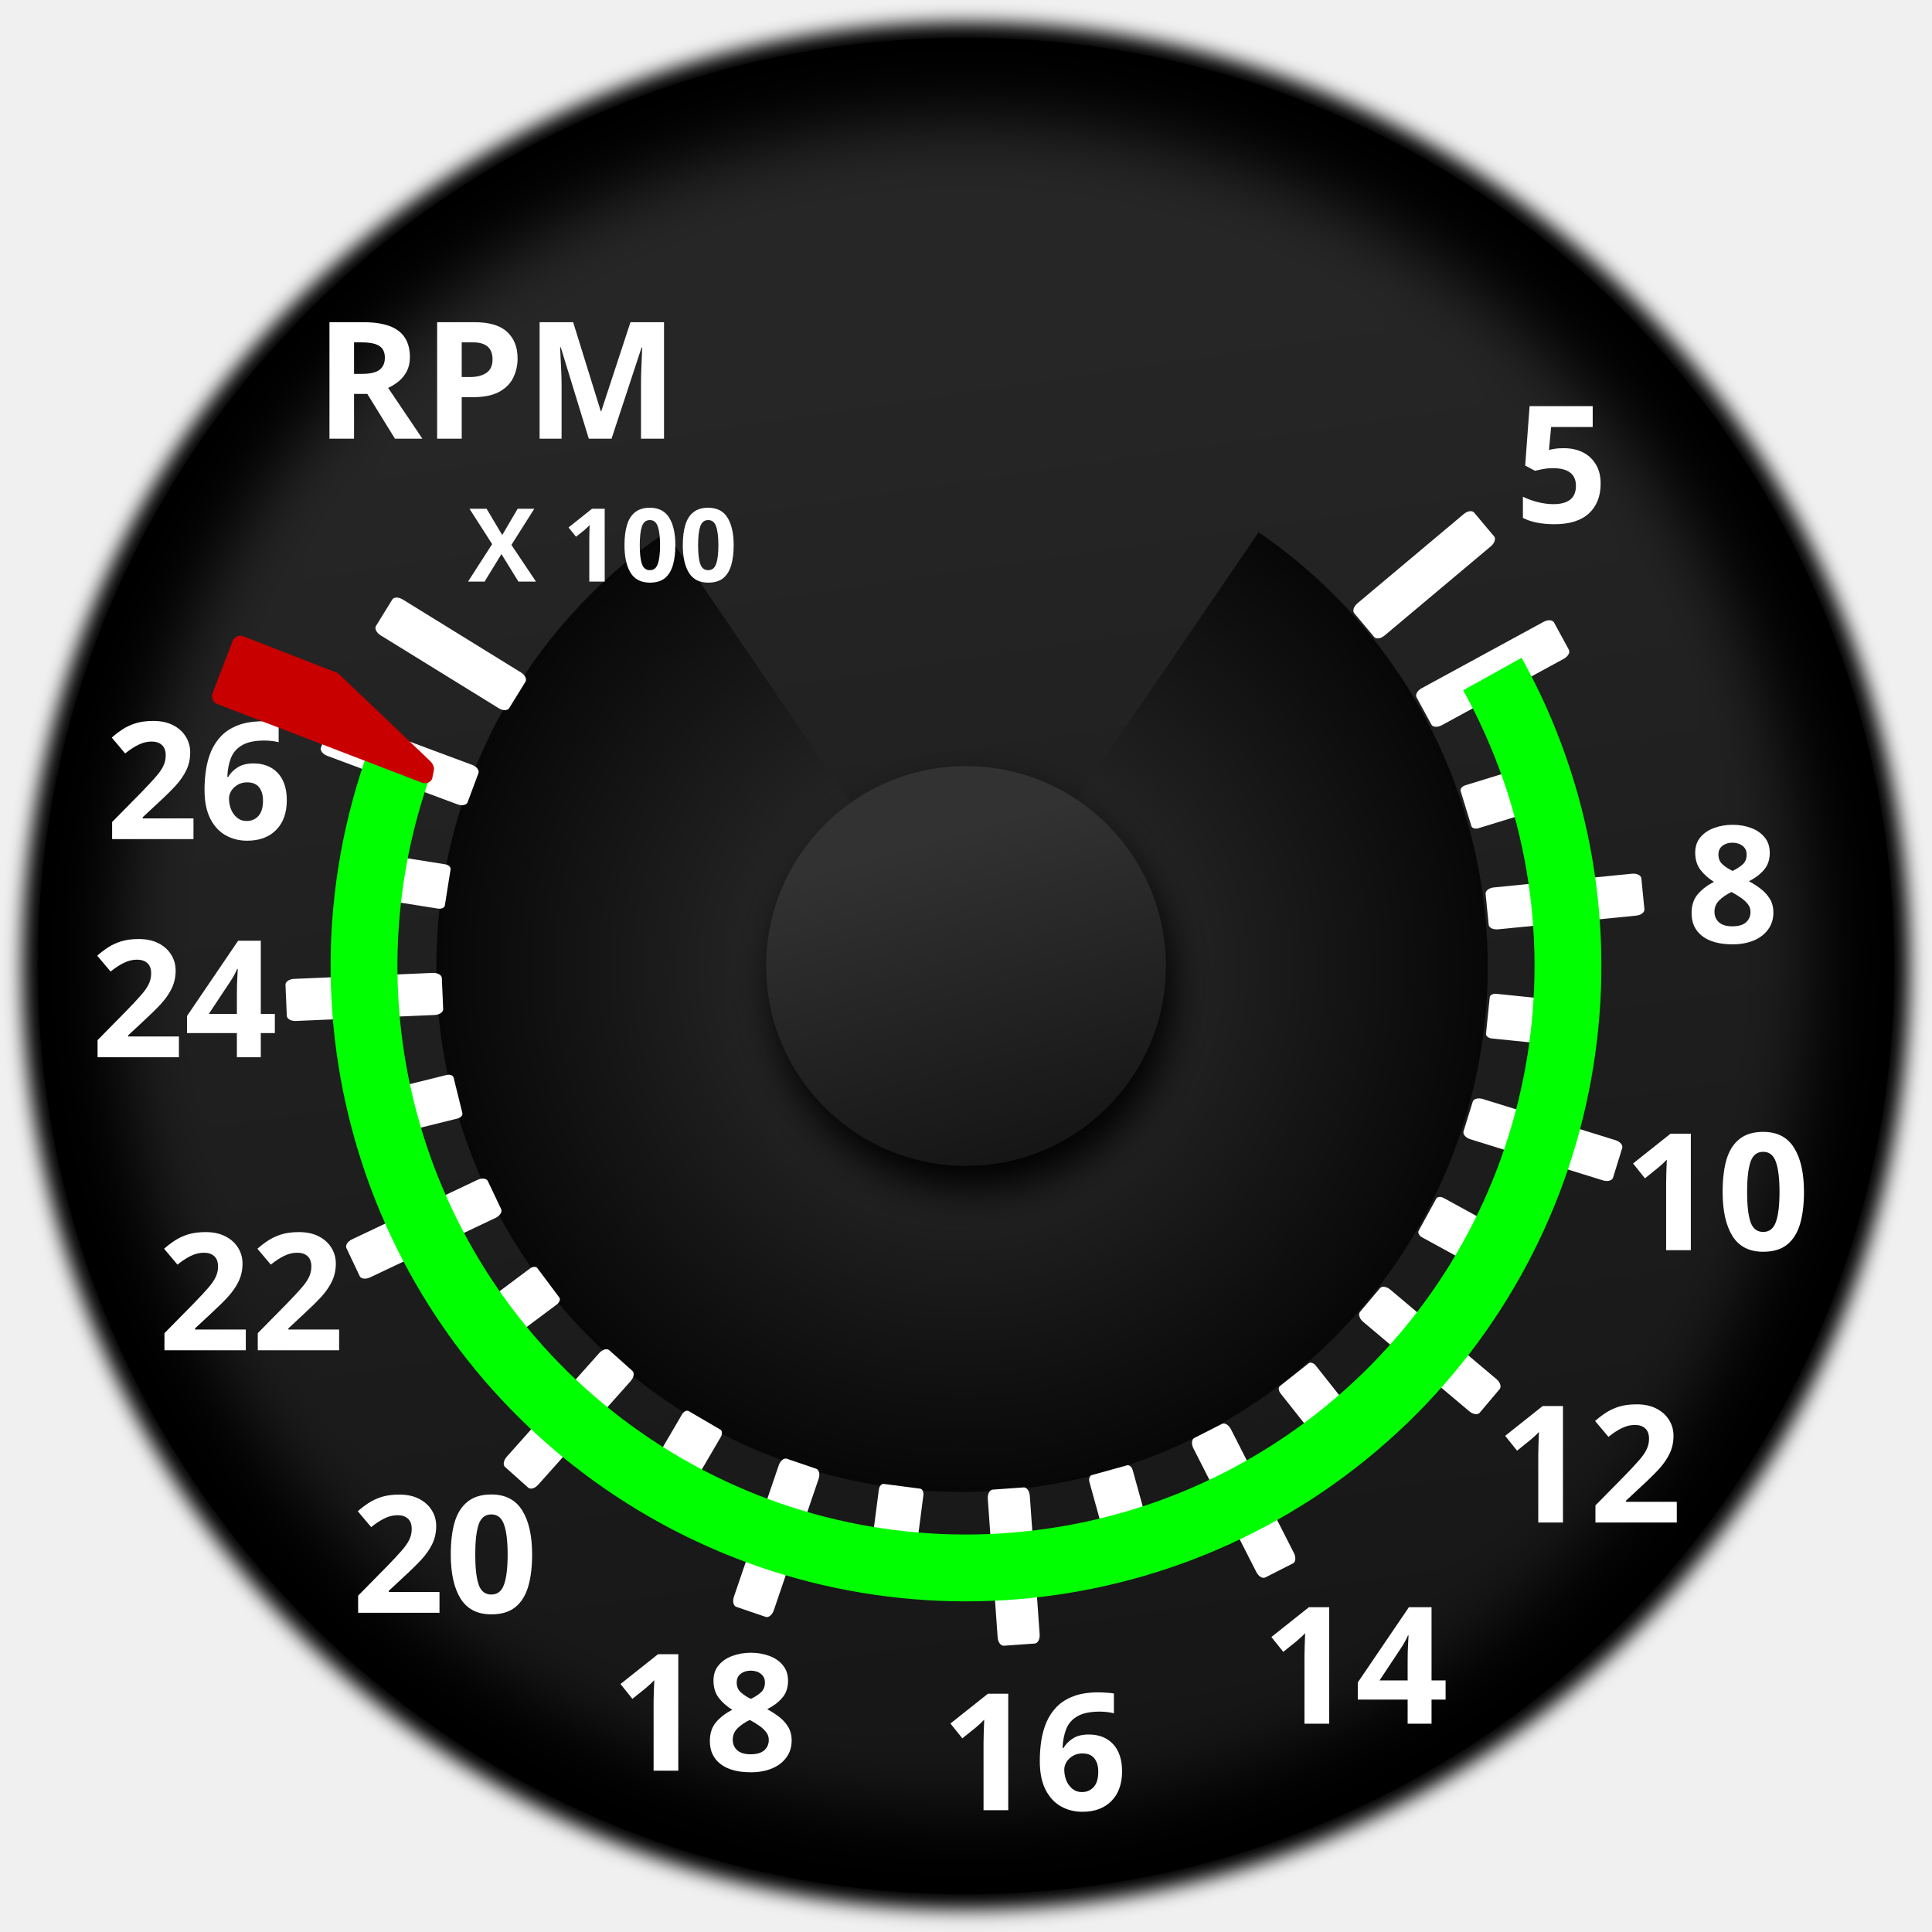
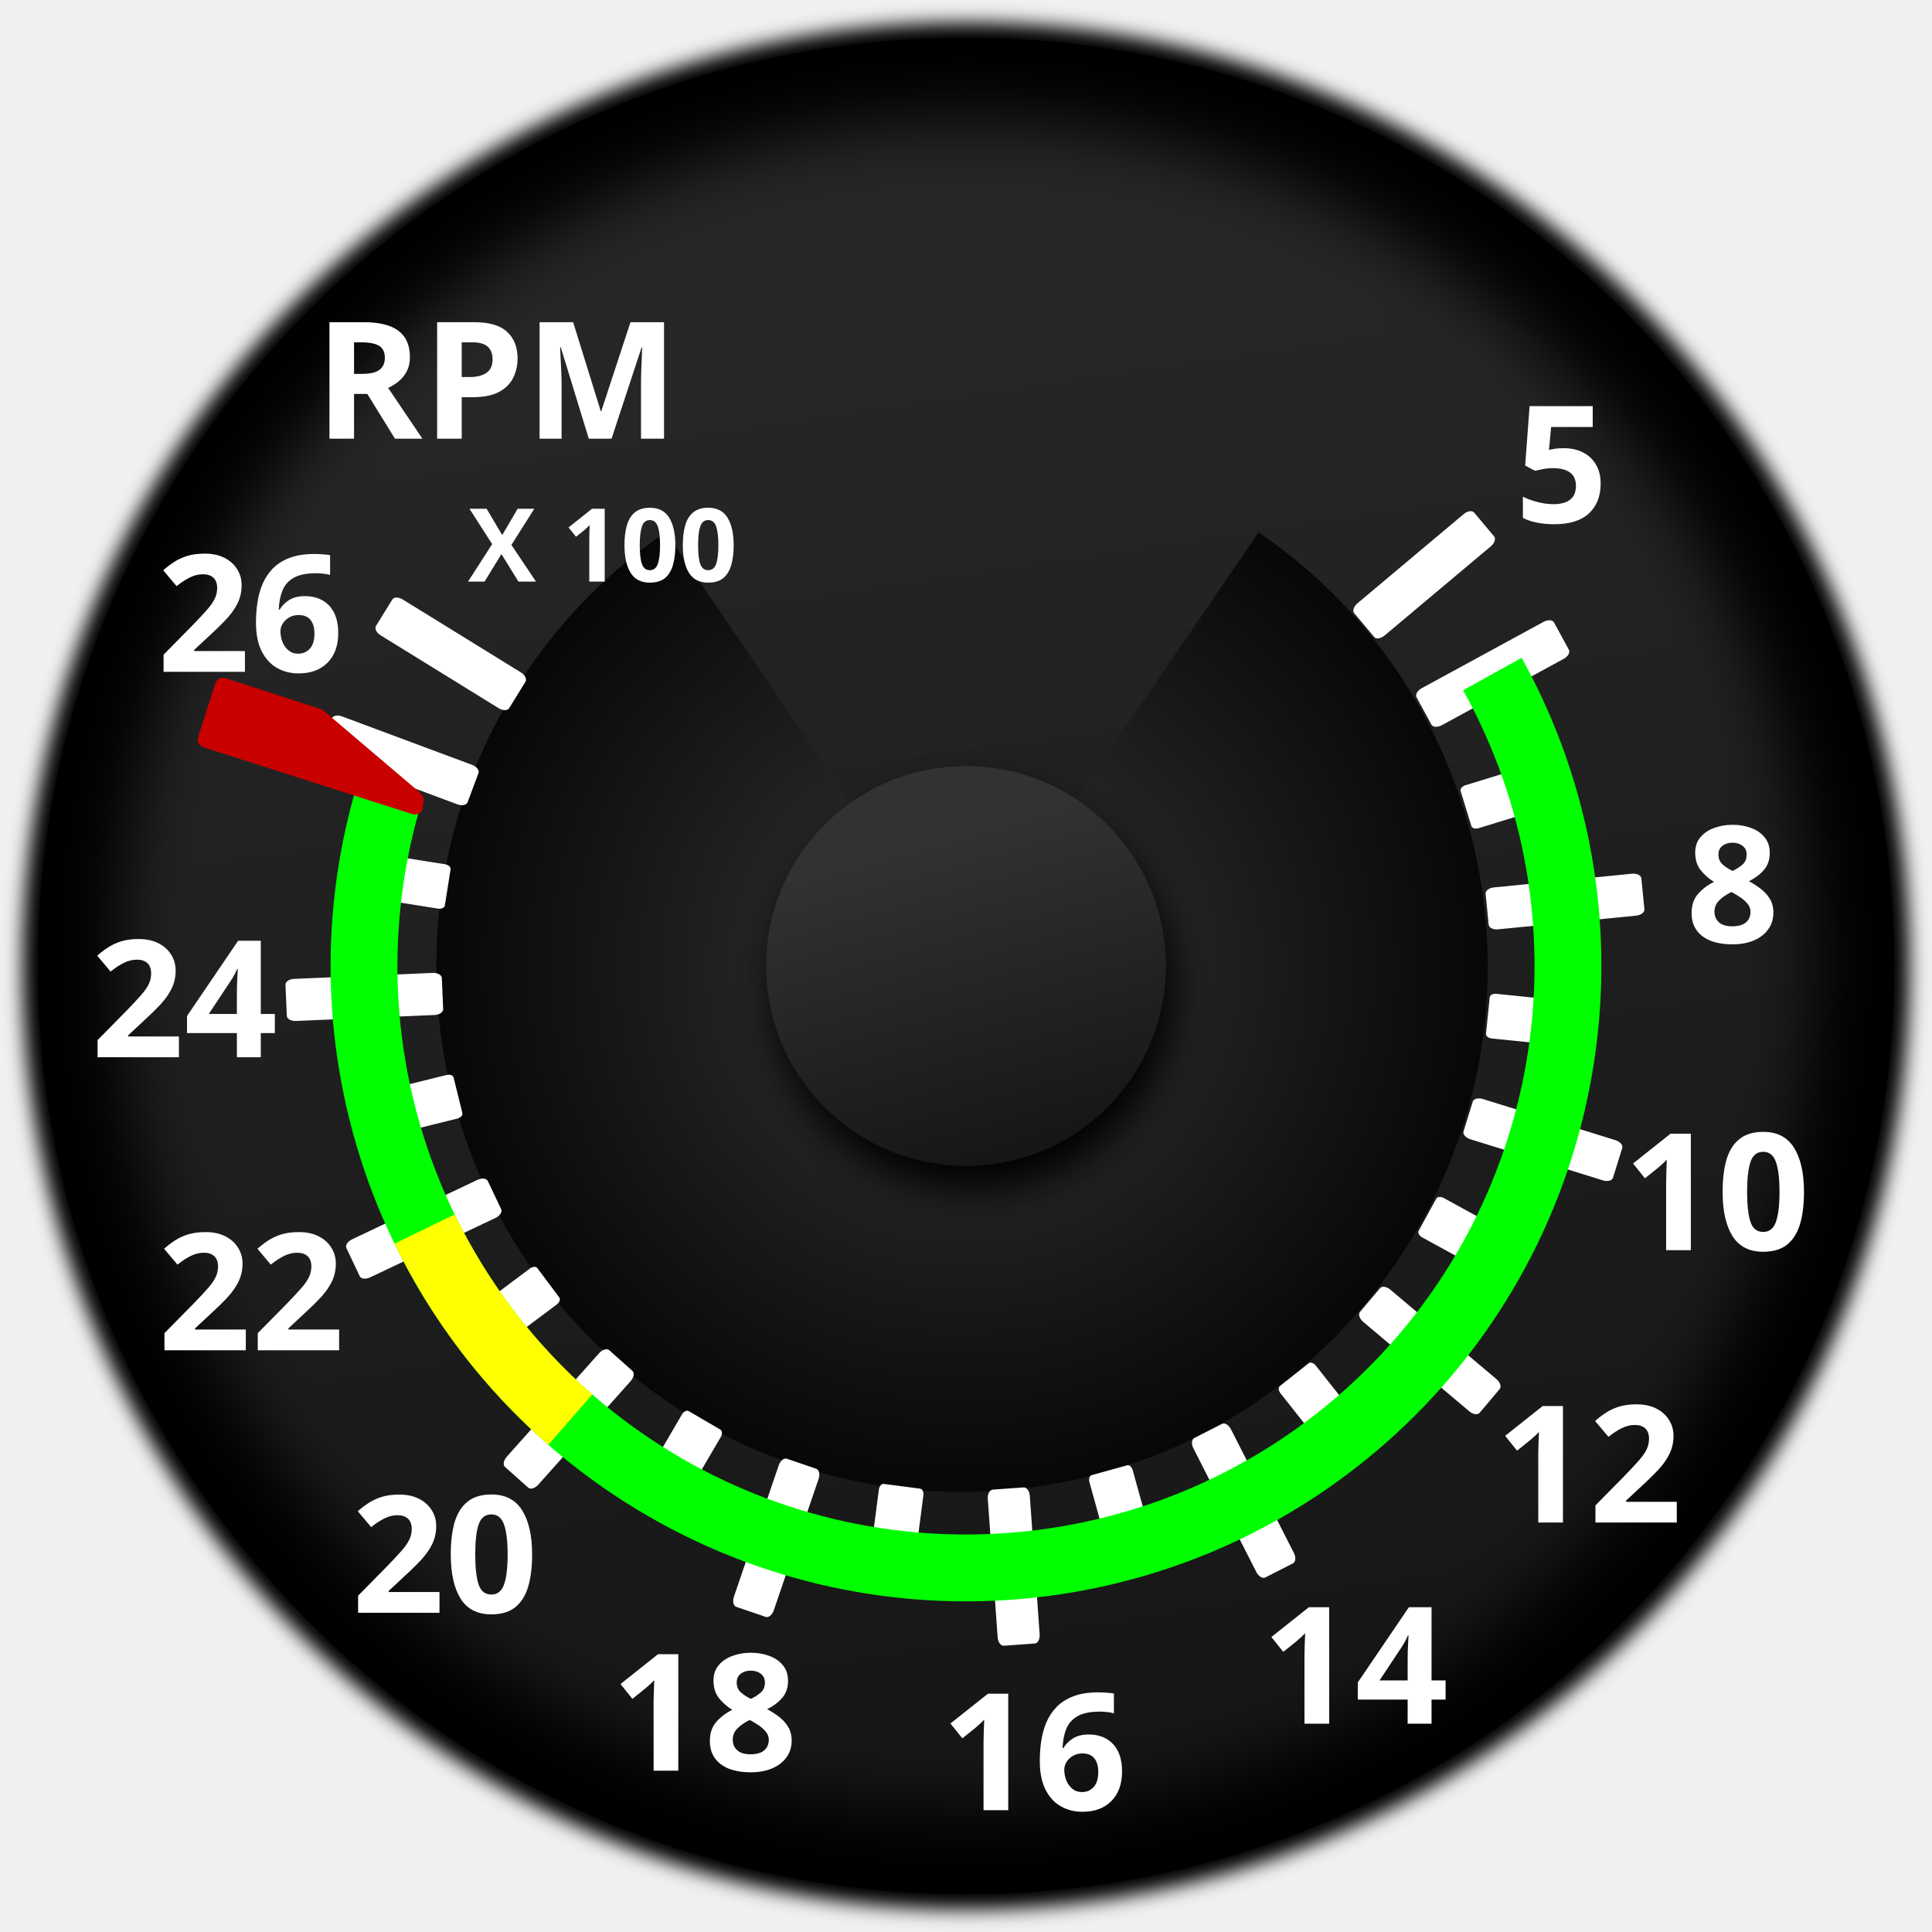
<svg xmlns="http://www.w3.org/2000/svg" xmlns:xlink="http://www.w3.org/1999/xlink" width="256" height="256" id="svg2" version="1.1">
  <defs id="defs4">
    <linearGradient id="linearGradient4372">
      <stop id="stop4374" offset="0" style="stop-color:#363636;stop-opacity:1" />
      <stop id="stop4376" offset="1" style="stop-color:#070707;stop-opacity:1" />
    </linearGradient>
    <linearGradient id="linearGradient4362">
      <stop id="stop4364" offset="0" style="stop-color:#262626;stop-opacity:1" />
      <stop id="stop4366" offset="1" style="stop-color:#151515;stop-opacity:1" />
    </linearGradient>
    <linearGradient id="linearGradient4356">
      <stop style="stop-color:#323232;stop-opacity:1" offset="0" id="stop4358" />
      <stop style="stop-color:#131313;stop-opacity:1" offset="1" id="stop4360" />
    </linearGradient>
    <filter id="filter4574" width="1.5" height="1.5" x="-0.25" y="-0.25" color-interpolation-filters="sRGB">
      <feGaussianBlur id="feGaussianBlur4576" in="SourceAlpha" stdDeviation="22" result="blur" />
      <feColorMatrix id="feColorMatrix4578" result="bluralpha" type="matrix" values="1 0 0 0 0 0 1 0 0 0 0 0 1 0 0 0 0 0 1 0 " />
      <feOffset id="feOffset4580" in="bluralpha" dx="6" dy="10" result="offsetBlur" />
      <feMerge id="feMerge4582">
        <feMergeNode id="feMergeNode4584" in="offsetBlur" />
        <feMergeNode id="feMergeNode4586" in="SourceGraphic" />
      </feMerge>
    </filter>
    <radialGradient xlink:href="#linearGradient4372" id="radialGradient4645" gradientUnits="userSpaceOnUse" gradientTransform="matrix(1,0,0,0.9999308,0,-0.01876641)" cx="275.927" cy="-271.357" fx="275.927" fy="-271.357" r="90.052" />
    <filter id="filter4662" x="-0.12" width="1.24" y="-0.12" height="1.24" color-interpolation-filters="sRGB">
      <feGaussianBlur stdDeviation="9.004" id="feGaussianBlur4664" />
    </filter>
    <linearGradient xlink:href="#linearGradient4362" id="linearGradient4742" gradientUnits="userSpaceOnUse" gradientTransform="matrix(0.9890157,0,0,0.9890157,161.2734,-366.9386)" x1="113.082" y1="30.491" x2="136.554" y2="189.81" />
    <filter id="filter4754" color-interpolation-filters="sRGB">
      <feGaussianBlur stdDeviation="3.602" id="feGaussianBlur4756" />
    </filter>
    <linearGradient xlink:href="#linearGradient4356" id="linearGradient4760" gradientUnits="userSpaceOnUse" x1="253.062" y1="-326.893" x2="297.159" y2="-170.103" />
    <linearGradient xlink:href="#linearGradient4362" id="linearGradient4838" gradientUnits="userSpaceOnUse" gradientTransform="matrix(0.9890157,0,0,0.9890157,161.2734,-366.9386)" x1="113.082" y1="30.491" x2="136.554" y2="189.81" />
    <radialGradient xlink:href="#linearGradient4372" id="radialGradient4840" gradientUnits="userSpaceOnUse" gradientTransform="matrix(1,0,0,0.9999308,0,-0.01876641)" cx="275.927" cy="-271.357" fx="275.927" fy="-271.357" r="90.052" />
    <linearGradient xlink:href="#linearGradient4356" id="linearGradient4842" gradientUnits="userSpaceOnUse" x1="253.062" y1="-326.893" x2="297.159" y2="-170.103" />
    <filter id="filter4942" width="1.5" height="1.5" x="-0.25" y="-0.25" color-interpolation-filters="sRGB">
      <feGaussianBlur id="feGaussianBlur4944" in="SourceAlpha" stdDeviation="2" result="blur" />
      <feColorMatrix id="feColorMatrix4946" result="bluralpha" type="matrix" values="1 0 0 0 0 0 1 0 0 0 0 0 1 0 0 0 0 0 1 0 " />
      <feOffset id="feOffset4948" in="bluralpha" dx="0" dy="0" result="offsetBlur" />
      <feMerge id="feMerge4950">
        <feMergeNode id="feMergeNode4952" in="offsetBlur" />
        <feMergeNode id="feMergeNode4954" in="SourceGraphic" />
      </feMerge>
    </filter>
    <filter id="filter3871">
      <feGaussianBlur stdDeviation="0.9" id="feGaussianBlur3873" />
    </filter>
    <clipPath clipPathUnits="userSpaceOnUse" id="clipPath3214">
      <rect style="fill:none;stroke:none" id="rect3216" width="208.13" height="194.081" x="-29.659" y="836.948" rx="0.894" ry="0.591" />
    </clipPath>
    <clipPath clipPathUnits="userSpaceOnUse" id="clipPath3257">
      <rect ry="0.591" rx="0.894" y="836.948" x="-29.659" height="194.081" width="208.13" id="rect3259" style="fill:#ffffff;stroke:none" />
    </clipPath>
  </defs>
  <g id="layer1" transform="translate(-3.4476662e-8,995.6378)" />
  <g id="layer2" style="display:inline" transform="translate(-3.4476662e-8,995.6378)" />
  <g id="layer3" style="display:inline" transform="translate(-3.4476662e-8,995.6378)">
    <text xml:space="preserve" style="font-size:56.239px;font-style:normal;font-weight:normal;line-height:125%;letter-spacing:0px;word-spacing:0px;fill:#ffffff;fill-opacity:1;stroke:none;font-family:Sans" x="68.742" y="-185.959" id="text4150">
      <tspan x="68.742" y="-185.959" style="font-size:19.684px;font-style:normal;font-variant:normal;font-weight:bold;font-stretch:normal;fill:#ffffff;font-family:Droid Sans;-inkscape-font-specification:Droid Sans Bold" id="tspan4152" />
    </text>
    <g id="face-mp" transform="matrix(0.9609375,0,0,0.9609373,5.000009,-1755.892)">
      <path style="fill:#000000;fill-opacity:1;stroke:none;filter:url(#filter3871)" id="path5019" d="m 365.967,-271.363 c 0,49.727 -40.312,90.039 -90.039,90.039 -49.727,0 -90.039,-40.312 -90.039,-90.039 0,-49.727 40.312,-90.039 90.039,-90.039 49.727,0 90.039,40.312 90.039,90.039 z" transform="matrix(1.444714,0,0,1.444715,-270.6363,1316.405)" />
      <path transform="matrix(1.421599,0,0,1.421599,-264.2581,1310.132)" d="m 365.967,-271.363 c 0,49.727 -40.312,90.039 -90.039,90.039 -49.727,0 -90.039,-40.312 -90.039,-90.039 0,-49.727 40.312,-90.039 90.039,-90.039 49.727,0 90.039,40.312 90.039,90.039 z" id="path3856" style="fill:#000000;fill-opacity:1;stroke:none" />
      <path style="fill:url(#linearGradient4838);fill-opacity:1;stroke:none;filter:url(#filter4754)" id="path4728" d="m 365.967,-271.363 c 0,49.727 -40.312,90.039 -90.039,90.039 -49.727,0 -90.039,-40.312 -90.039,-90.039 0,-49.727 40.312,-90.039 90.039,-90.039 49.727,0 90.039,40.312 90.039,90.039 z" transform="matrix(1.297079,0,0,1.297079,-229.8997,1276.342)" />
-       <path style="fill:url(#radialGradient4840);fill-opacity:1;stroke:none" id="path3858" d="m 362.469,-296.216 a 90.039,90.039 0 1 1 -78.176,-64.797 l -8.366,89.65 z" transform="matrix(0.6200015,-0.5135038,0.5135035,0.6200015,95.72567,1234.341)" />
+       <path style="fill:url(#radialGradient4840);fill-opacity:1;stroke:none" id="path3858" d="m 362.469,-296.216 c 13.726,47.796 -13.893,97.669 -61.689,111.394 -47.796,13.726 -97.669,-13.893 -111.394,-61.689 -13.726,-47.796 13.893,-97.669 61.689,-111.394 10.783,-3.097 22.049,-4.151 33.219,-3.108 l -8.366,89.65 z" transform="matrix(0.6200015,-0.5135038,0.5135035,0.6200015,95.72567,1234.341)" />
      <text id="text3897" y="851.651" x="129.089" style="font-size:56.239px;font-style:normal;font-weight:normal;line-height:125%;letter-spacing:0px;word-spacing:0px;fill:#ffffff;fill-opacity:1;stroke:none;font-family:Sans" xml:space="preserve">
        <tspan style="font-size:22.496px;font-style:normal;font-variant:normal;font-weight:bold;font-stretch:normal;text-align:center;text-anchor:middle;fill:#ffffff;font-family:Droid Sans;-inkscape-font-specification:Droid Sans Bold" y="851.651" x="129.089" id="tspan3899">RPM</tspan>
        <tspan id="tspan3901" style="font-size:14.06px;font-style:normal;font-variant:normal;font-weight:bold;font-stretch:normal;text-align:center;text-anchor:middle;fill:#ffffff;font-family:Droid Sans;-inkscape-font-specification:Droid Sans Bold" y="871.363" x="129.089">X 100</tspan>
      </text>
      <rect style="fill:#ffffff;fill-opacity:1;stroke:none" id="rect4040" width="12.984" height="6.19" x="-76.916" y="917.585" rx="0.859" ry="0.568" transform="matrix(0.9558758,-0.2937711,0.293771,0.9558758,0,0)" />
      <text xml:space="preserve" style="font-size:56.239px;font-style:normal;font-weight:normal;line-height:125%;letter-spacing:0px;word-spacing:0px;fill:#ffffff;fill-opacity:1;stroke:none;font-family:Sans" x="203.682" y="863.228" id="text4118">
        <tspan x="203.682" y="863.228" style="font-size:22.496px;font-style:normal;font-variant:normal;font-weight:bold;font-stretch:normal;fill:#ffffff;font-family:Droid Sans;-inkscape-font-specification:Droid Sans Bold" id="tspan4122">5</tspan>
      </text>
      <text id="text4126" y="963.549" x="218.654" style="font-size:56.239px;font-style:normal;font-weight:normal;line-height:125%;letter-spacing:0px;word-spacing:0px;fill:#ffffff;fill-opacity:1;stroke:none;font-family:Sans" xml:space="preserve">
        <tspan id="tspan4128" style="font-size:22.496px;font-style:normal;font-variant:normal;font-weight:bold;font-stretch:normal;fill:#ffffff;font-family:Droid Sans;-inkscape-font-specification:Droid Sans Bold" y="963.549" x="218.654">10</tspan>
      </text>
      <text xml:space="preserve" style="font-size:56.239px;font-style:normal;font-weight:normal;line-height:125%;letter-spacing:0px;word-spacing:0px;fill:#ffffff;fill-opacity:1;stroke:none;font-family:Sans" x="124.526" y="1040.771" id="text4130">
        <tspan x="124.526" y="1040.771" style="font-size:22.496px;font-style:normal;font-variant:normal;font-weight:bold;font-stretch:normal;fill:#ffffff;font-family:Droid Sans;-inkscape-font-specification:Droid Sans Bold" id="tspan4132">16</tspan>
      </text>
      <text id="text4134" y="1013.549" x="43.275" style="font-size:56.239px;font-style:normal;font-weight:normal;line-height:125%;letter-spacing:0px;word-spacing:0px;fill:#ffffff;fill-opacity:1;stroke:none;font-family:Sans" xml:space="preserve">
        <tspan id="tspan4136" style="font-size:22.496px;font-style:normal;font-variant:normal;font-weight:bold;font-stretch:normal;fill:#ffffff;font-family:Droid Sans;-inkscape-font-specification:Droid Sans Bold" y="1013.549" x="43.275">20</tspan>
      </text>
-       <text xml:space="preserve" style="font-size:56.239px;font-style:normal;font-weight:normal;line-height:125%;letter-spacing:0px;word-spacing:0px;fill:#ffffff;fill-opacity:1;stroke:none;font-family:Sans" x="9.35" y="906.869" id="text4138">
-         <tspan x="9.35" y="906.869" style="font-size:22.496px;font-style:normal;font-variant:normal;font-weight:bold;font-stretch:normal;fill:#ffffff;font-family:Droid Sans;-inkscape-font-specification:Droid Sans Bold" id="tspan4140">26</tspan>
+       <text xml:space="preserve" style="font-size:56.239px;font-style:normal;font-weight:normal;line-height:125%;letter-spacing:0px;word-spacing:0px;fill:#ffffff;fill-opacity:1;stroke:none;font-family:Sans" x="16.445" y="883.799" id="text4138">
+         <tspan x="16.445" y="883.799" style="font-size:22.496px;font-style:normal;font-variant:normal;font-weight:bold;font-stretch:normal;fill:#ffffff;font-family:Droid Sans;-inkscape-font-specification:Droid Sans Bold" id="tspan4140">26</tspan>
      </text>
      <path style="fill:#000000;fill-opacity:1;stroke:none;filter:url(#filter4662)" id="path4650" d="m 365.967,-271.363 c 0,49.727 -40.312,90.039 -90.039,90.039 -49.727,0 -90.039,-40.312 -90.039,-90.039 0,-49.727 40.312,-90.039 90.039,-90.039 49.727,0 90.039,40.312 90.039,90.039 z" transform="matrix(0.3061417,0,0,0.3061417,44.52716,1010.688)" />
      <path transform="matrix(0.3061417,0,0,0.3061417,43.52716,1007.438)" d="m 365.967,-271.363 c 0,49.727 -40.312,90.039 -90.039,90.039 -49.727,0 -90.039,-40.312 -90.039,-90.039 0,-49.727 40.312,-90.039 90.039,-90.039 49.727,0 90.039,40.312 90.039,90.039 z" id="path3868" style="fill:url(#linearGradient4842);fill-opacity:1;stroke:none" />
      <rect transform="matrix(-0.8509245,-0.5252881,0.5252881,-0.8509245,0,0)" style="fill:#ffffff;fill-opacity:1;stroke:none" id="rect4726" width="21.581" height="5.808" x="-522.196" y="-722.926" rx="1.22" ry="0.762" />
      <rect transform="matrix(0.7658468,-0.6430231,0.643023,0.7658469,0,0)" style="fill:#ffffff;fill-opacity:1;stroke:none" id="rect4036" width="21.581" height="5.808" x="-424.076" y="786.633" rx="1.22" ry="0.762" />
      <text id="text3923" y="921.159" x="227.271" style="font-size:56.239px;font-style:normal;font-weight:normal;line-height:125%;letter-spacing:0px;word-spacing:0px;fill:#ffffff;fill-opacity:1;stroke:none;font-family:Sans" xml:space="preserve">
        <tspan id="tspan3925" style="font-size:22.496px;font-style:normal;font-variant:normal;font-weight:bold;font-stretch:normal;fill:#ffffff;font-family:Droid Sans;-inkscape-font-specification:Droid Sans Bold" y="921.159" x="227.271">8</tspan>
      </text>
      <text xml:space="preserve" style="font-size:56.239px;font-style:normal;font-weight:normal;line-height:125%;letter-spacing:0px;word-spacing:0px;fill:#ffffff;fill-opacity:1;stroke:none;font-family:Sans" x="201.02" y="1001.104" id="text3927">
        <tspan x="201.02" y="1001.104" style="font-size:22.496px;font-style:normal;font-variant:normal;font-weight:bold;font-stretch:normal;fill:#ffffff;font-family:Droid Sans;-inkscape-font-specification:Droid Sans Bold" id="tspan3929">12</tspan>
      </text>
      <text id="text3951" y="1028.844" x="168.78" style="font-size:56.239px;font-style:normal;font-weight:normal;line-height:125%;letter-spacing:0px;word-spacing:0px;fill:#ffffff;fill-opacity:1;stroke:none;font-family:Sans" xml:space="preserve">
        <tspan id="tspan3953" style="font-size:22.496px;font-style:normal;font-variant:normal;font-weight:bold;font-stretch:normal;fill:#ffffff;font-family:Droid Sans;-inkscape-font-specification:Droid Sans Bold" y="1028.844" x="168.78">14</tspan>
      </text>
      <text id="text3955" y="1035.325" x="79.033" style="font-size:56.239px;font-style:normal;font-weight:normal;line-height:125%;letter-spacing:0px;word-spacing:0px;fill:#ffffff;fill-opacity:1;stroke:none;font-family:Sans" xml:space="preserve">
        <tspan id="tspan3957" style="font-size:22.496px;font-style:normal;font-variant:normal;font-weight:bold;font-stretch:normal;fill:#ffffff;font-family:Droid Sans;-inkscape-font-specification:Droid Sans Bold" y="1035.325" x="79.033">18</tspan>
      </text>
      <text xml:space="preserve" style="font-size:56.239px;font-style:normal;font-weight:normal;line-height:125%;letter-spacing:0px;word-spacing:0px;fill:#ffffff;fill-opacity:1;stroke:none;font-family:Sans" x="16.565" y="977.351" id="text3959">
        <tspan x="16.565" y="977.351" style="font-size:22.496px;font-style:normal;font-variant:normal;font-weight:bold;font-stretch:normal;fill:#ffffff;font-family:Droid Sans;-inkscape-font-specification:Droid Sans Bold" id="tspan3961">22</tspan>
      </text>
      <text id="text3963" y="936.942" x="7.345" style="font-size:56.239px;font-style:normal;font-weight:normal;line-height:125%;letter-spacing:0px;word-spacing:0px;fill:#ffffff;fill-opacity:1;stroke:none;font-family:Sans" xml:space="preserve">
        <tspan id="tspan3965" style="font-size:22.496px;font-style:normal;font-variant:normal;font-weight:bold;font-stretch:normal;fill:#ffffff;font-family:Droid Sans;-inkscape-font-specification:Droid Sans Bold" y="936.942" x="7.345">24</tspan>
      </text>
      <rect ry="0.762" rx="1.22" y="869.44" x="-257.328" height="5.808" width="21.581" id="rect3967" style="fill:#ffffff;fill-opacity:1;stroke:none" transform="matrix(0.8782534,-0.4781955,0.4781954,0.8782534,0,0)" />
      <rect transform="matrix(0.9951116,-0.09875719,0.09875728,0.9951115,0,0)" style="fill:#ffffff;fill-opacity:1;stroke:none" id="rect3969" width="21.581" height="5.808" x="108.369" y="928.891" rx="1.22" ry="0.762" />
      <rect ry="0.762" rx="1.22" y="841.355" x="468.376" height="5.808" width="21.581" id="rect3971" style="fill:#ffffff;fill-opacity:1;stroke:none" transform="matrix(0.955111,0.2962481,-0.2962479,0.9551111,0,0)" />
      <rect transform="matrix(0.764557,0.6445561,-0.6445558,0.7645573,0,0)" style="fill:#ffffff;fill-opacity:1;stroke:none" id="rect3973" width="21.581" height="5.808" x="765.948" y="620.631" rx="1.22" ry="0.762" />
      <rect ry="0.762" rx="1.22" y="301.511" x="954.178" height="5.808" width="21.581" id="rect3975" style="fill:#ffffff;fill-opacity:1;stroke:none" transform="matrix(0.4534866,0.8912631,-0.8912629,0.4534869,0,0)" />
      <rect transform="matrix(0.0709335,0.997481,-0.997481,0.07093368,0,0)" style="fill:#ffffff;fill-opacity:1;stroke:none" id="rect3977" width="21.581" height="5.808" x="1003.395" y="-65.703" rx="1.22" ry="0.762" />
      <rect ry="0.762" rx="1.22" y="-423.126" x="905.842" height="5.808" width="21.581" id="rect3979" style="fill:#ffffff;fill-opacity:1;stroke:none" transform="matrix(-0.3228008,0.9464669,-0.9464669,-0.3228008,0,0)" />
      <rect transform="matrix(-0.6656523,0.746262,-0.746262,-0.6656523,0,0)" style="fill:#ffffff;fill-opacity:1;stroke:none" id="rect3981" width="21.581" height="5.808" x="676.895" y="-714.419" rx="1.22" ry="0.762" />
      <rect ry="0.762" rx="1.22" y="-893.665" x="352.643" height="5.808" width="21.581" id="rect3983" style="fill:#ffffff;fill-opacity:1;stroke:none" transform="matrix(-0.9035776,0.4284244,-0.4284244,-0.9035776,0,0)" />
      <rect transform="matrix(-0.9990727,0.04305456,-0.0430547,-0.9990727,0,0)" style="fill:#ffffff;fill-opacity:1;stroke:none" id="rect3985" width="21.581" height="5.808" x="-15.801" y="-932.61" rx="1.22" ry="0.762" />
      <rect ry="0.762" rx="1.22" y="-825.114" x="-370.361" height="5.808" width="21.581" id="rect3987" style="fill:#ffffff;fill-opacity:1;stroke:none" transform="matrix(-0.9370847,-0.349102,0.3491017,-0.9370848,0,0)" />
      <rect transform="matrix(0.9948522,0.1013366,-0.1013365,0.9948522,0,0)" ry="0.568" rx="0.859" y="903.039" x="293.295" height="6.19" width="12.984" id="rect3991" style="fill:#ffffff;fill-opacity:1;stroke:none" />
      <rect style="fill:#ffffff;fill-opacity:1;stroke:none" id="rect3993" width="12.984" height="6.19" x="628.669" y="745.582" rx="0.859" ry="0.568" transform="matrix(0.8770108,0.4804707,-0.4804704,0.8770109,0,0)" />
      <rect transform="matrix(0.6209269,0.7838685,-0.7838683,0.6209271,0,0)" ry="0.568" rx="0.859" y="470.033" x="876.34" height="6.19" width="12.984" id="rect3995" style="fill:#ffffff;fill-opacity:1;stroke:none" />
      <rect style="fill:#ffffff;fill-opacity:1;stroke:none" id="rect3997" width="12.984" height="6.19" x="997.268" y="119.826" rx="0.859" ry="0.568" transform="matrix(0.2669668,0.9637057,-0.9637057,0.266967,0,0)" />
      <rect transform="matrix(-0.1290749,0.9916348,-0.9916348,-0.1290749,0,0)" ry="0.568" rx="0.859" y="-249.835" x="972.391" height="6.19" width="12.984" id="rect3999" style="fill:#ffffff;fill-opacity:1;stroke:none" />
      <rect style="fill:#ffffff;fill-opacity:1;stroke:none" id="rect4001" width="12.984" height="6.19" x="805.631" y="-580.681" rx="0.859" ry="0.568" transform="matrix(-0.5047708,0.8632534,-0.8632534,-0.5047709,0,0)" />
      <rect transform="matrix(-0.8009,0.5987981,-0.598798,-0.8009001,0,0)" ry="0.568" rx="0.859" y="-820.561" x="523.274" height="6.19" width="12.984" id="rect4003" style="fill:#ffffff;fill-opacity:1;stroke:none" />
      <rect style="fill:#ffffff;fill-opacity:1;stroke:none" id="rect4005" width="12.984" height="6.19" x="169.827" y="-931.664" rx="0.859" ry="0.568" transform="matrix(-0.9707841,0.2399546,-0.2399546,-0.9707841,0,0)" />
      <rect transform="matrix(-0.9876442,-0.1567128,0.1567126,-0.9876443,0,0)" ry="0.568" rx="0.859" y="-896.475" x="-198.995" height="6.19" width="12.984" id="rect4007" style="fill:#ffffff;fill-opacity:1;stroke:none" />
-       <path style="fill:none;stroke:#00ff00;stroke-width:10;stroke-miterlimit:4;stroke-opacity:1;stroke-dasharray:none" id="path3903" d="M 354.667,-315.034 A 90.039,90.039 0 1 1 191.249,-301.967" transform="matrix(0.9218465,0,0,0.9218465,-126.3627,1174.517)" />
-       <path id="rect4154" d="M 52.957,899.077 24.749,888.239 c -0.583,-0.224 -0.871,-0.88 -0.644,-1.47 l 2.771,-7.212 c 0.227,-0.59 0.879,-0.885 1.462,-0.661 l 13.064,5.084 12.563,11.98 c 0.452,0.431 0.764,0.849 0.644,1.47 l -0.191,0.985 c -0.121,0.621 -0.879,0.885 -1.462,0.661 z" style="fill:#c80000;fill-opacity:1;stroke:none" />
+       <path style="fill:none;stroke:#00ff00;stroke-width:10;stroke-miterlimit:4;stroke-opacity:1;stroke-dasharray:none" id="path3903" d="m 354.667,-315.034 a 90.039,90.039 0 1 1 -165.084,18.141" transform="matrix(0.9218465,0,0,0.9218465,-126.3627,1174.517)" />
+       <path id="rect4154" d="m 51.633,903.411 -28.781,-9.206 c -0.595,-0.19 -0.919,-0.828 -0.727,-1.431 l 2.354,-7.359 c 0.193,-0.602 0.827,-0.934 1.422,-0.743 l 13.334,4.329 13.228,11.242 c 0.476,0.405 0.812,0.804 0.727,1.431 l -0.135,0.994 c -0.085,0.626 -0.827,0.934 -1.422,0.743 z" style="fill:#c80000;fill-opacity:1;stroke:none" />
+       <path transform="matrix(0.9218465,0,0,0.9218465,-126.3627,1174.517)" d="m 216.741,-203.51 a 90.039,90.039 0 0 1 -21.8,-28.505" id="path4436" style="fill:none;stroke:#ffff00;stroke-width:10;stroke-miterlimit:4;stroke-opacity:1;stroke-dasharray:none" />
    </g>
  </g>
</svg>
